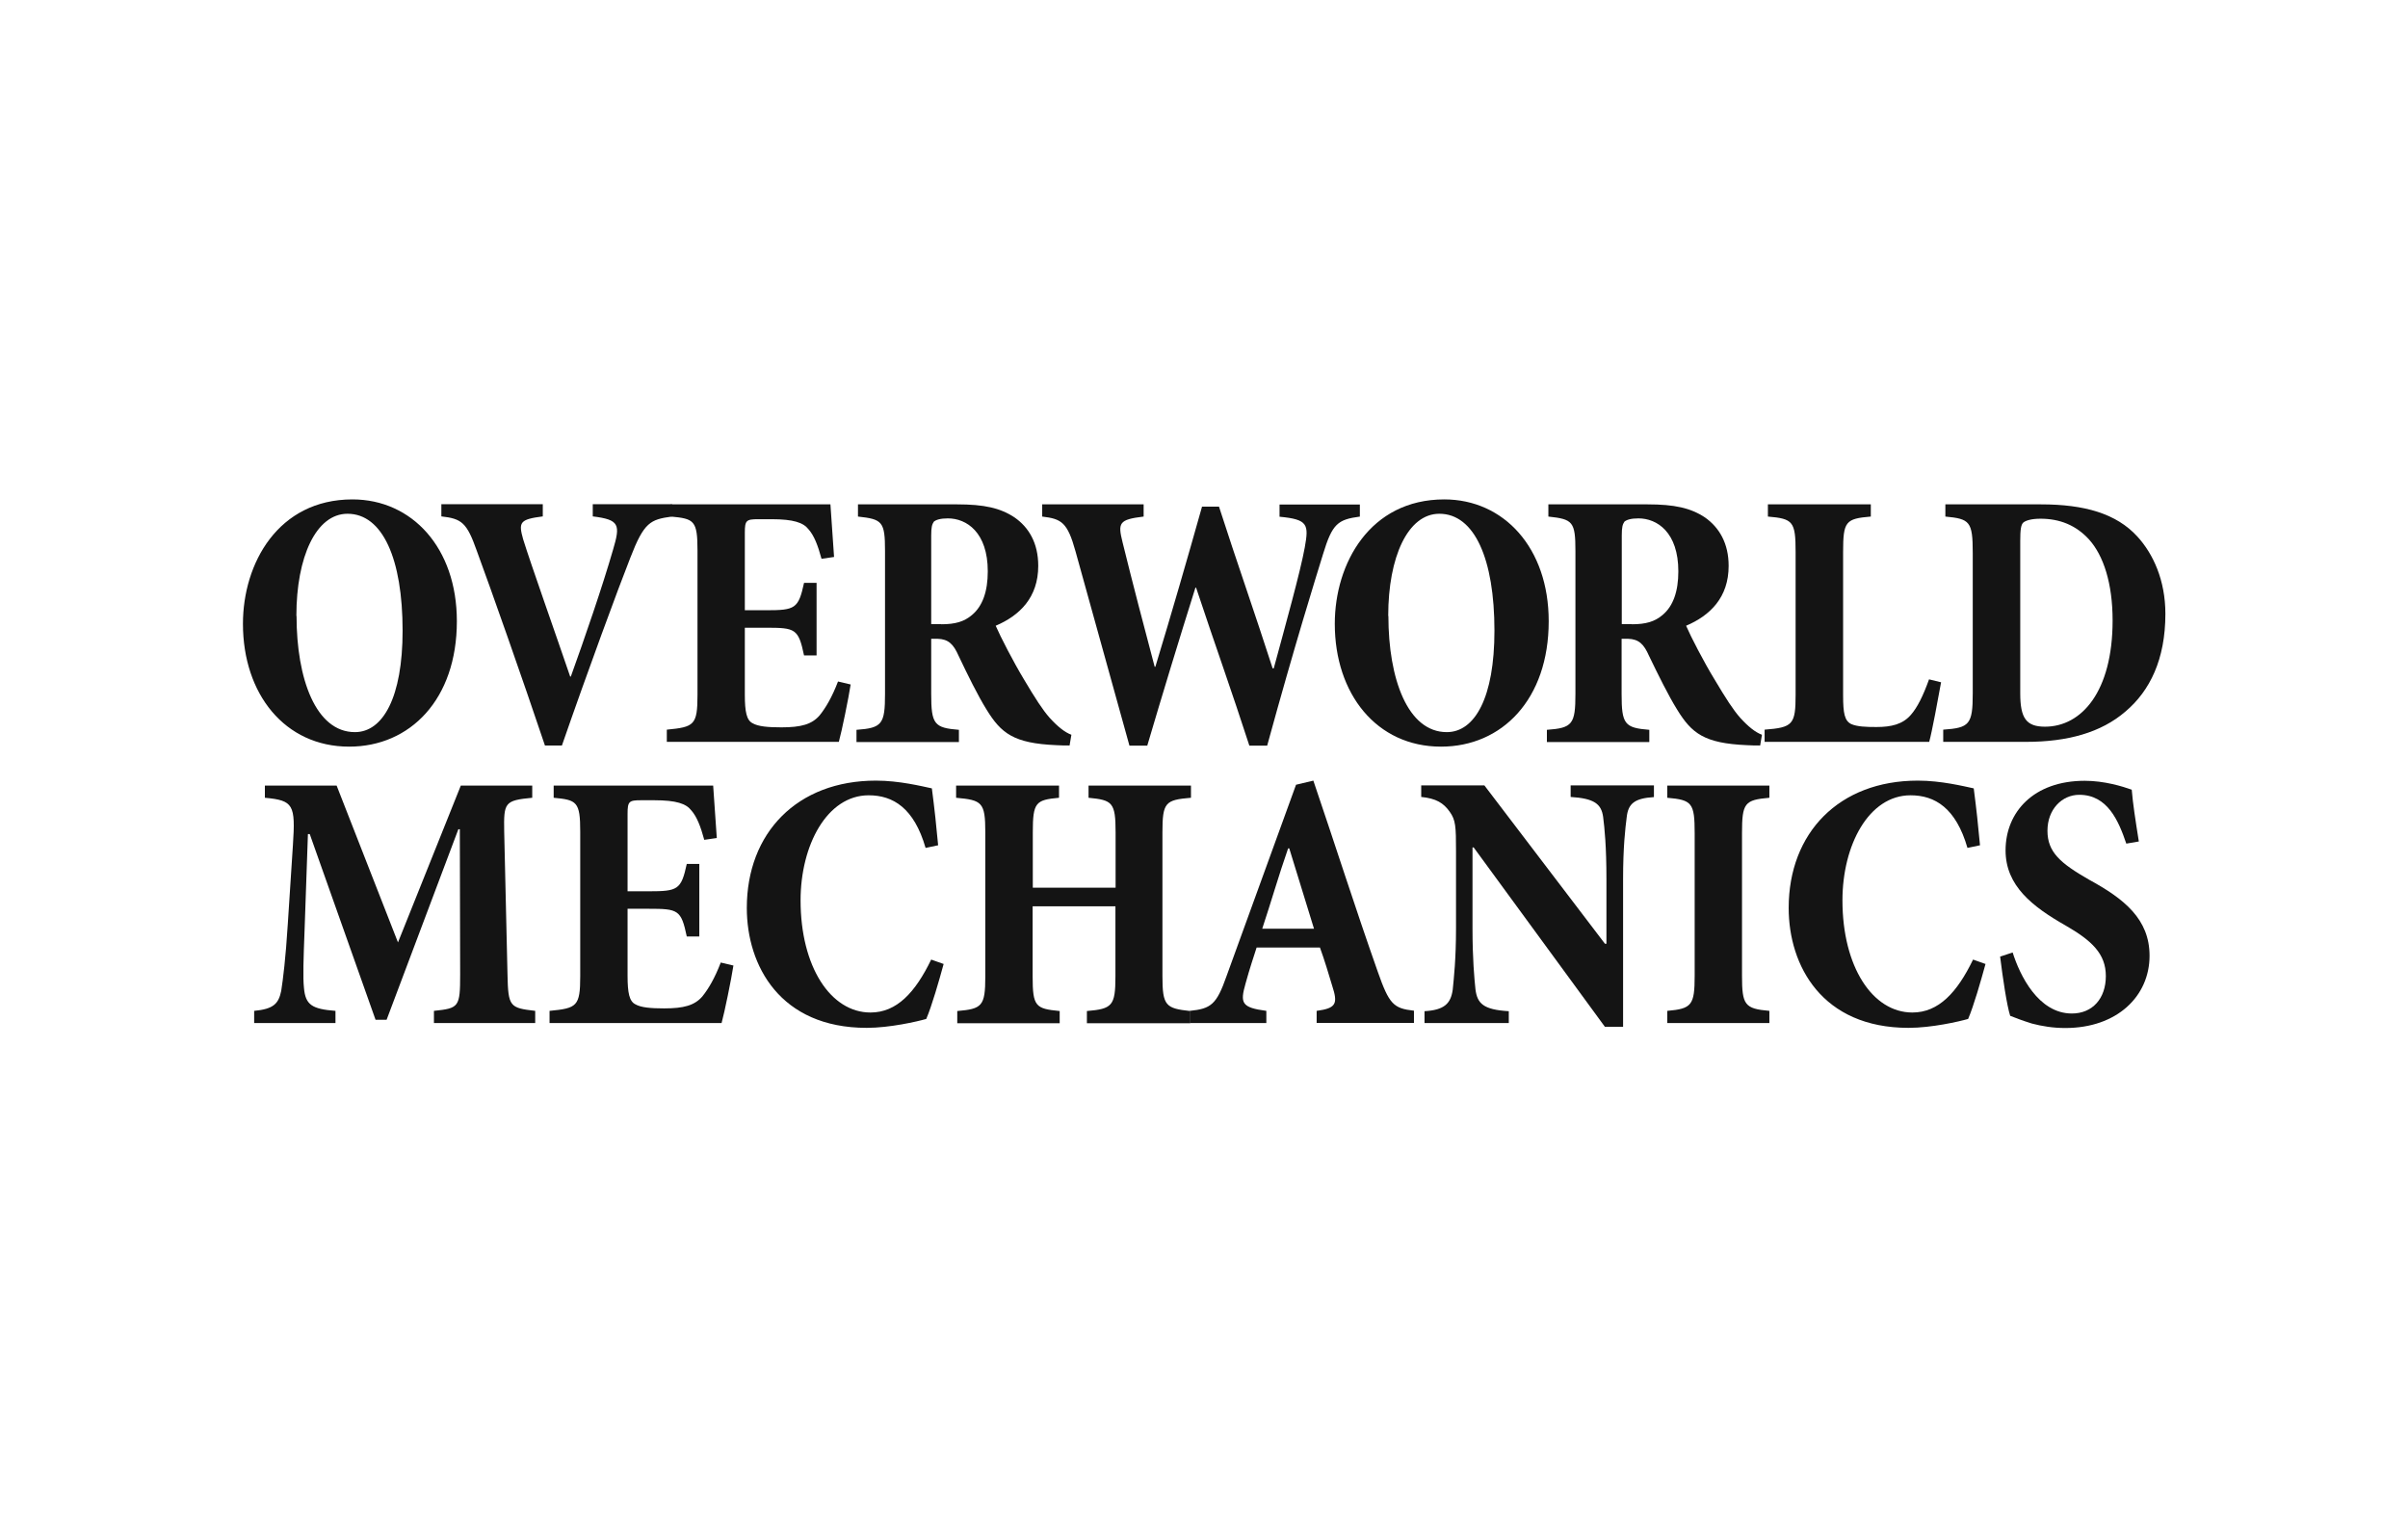
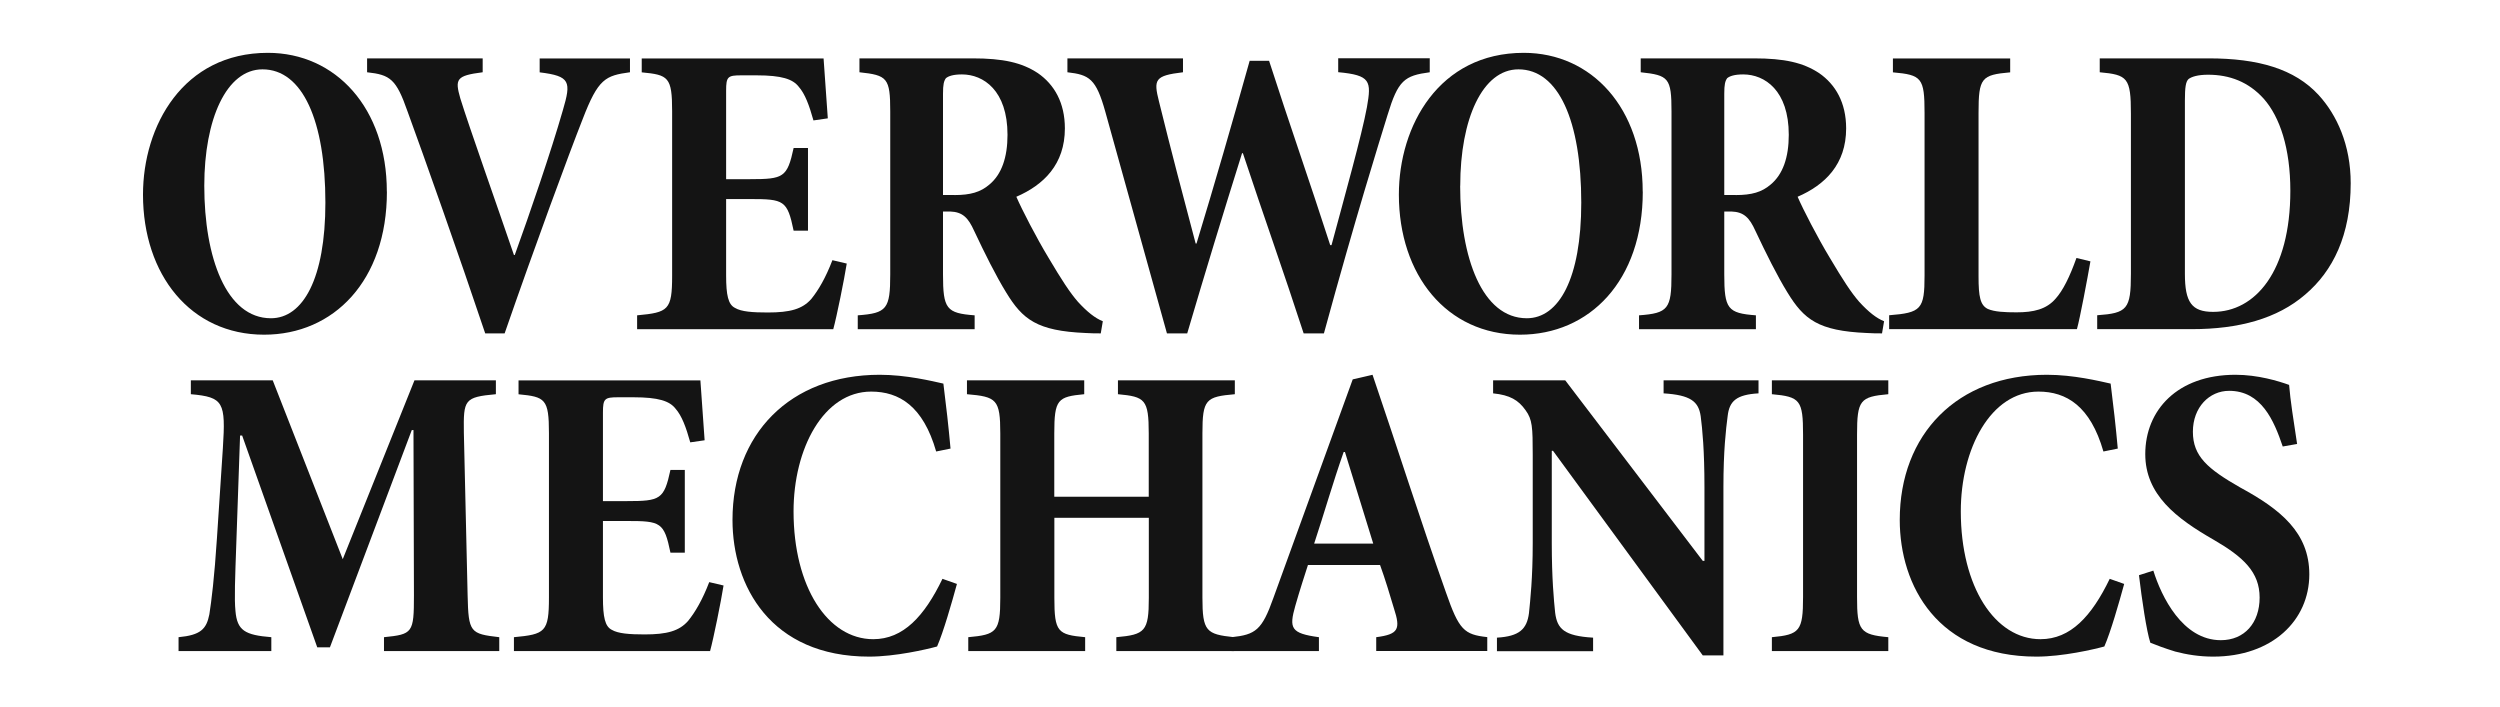
- <svg xmlns="http://www.w3.org/2000/svg" id="_レイヤー_1" version="1.1" viewBox="0 0 146 92">
+ <svg xmlns="http://www.w3.org/2000/svg" version="1.1" viewBox="0 0 325.53 92">
  <defs>
    <style>
      .st0 {
        fill: #141414;
      }
+ 
+       .st1 {
+         fill: #9c8334;
+       }
+ 
+       .st2 {
+         display: none;
+       }
    </style>
  </defs>
-   <path class="st0" d="M27.7,37.67c0,4.73-2.83,7.6-6.53,7.6-3.9,0-6.44-3.19-6.44-7.45,0-3.66,2.13-7.54,6.64-7.54,3.61,0,6.33,2.94,6.33,7.38ZM17.98,37.35c0,3.81,1.17,7.04,3.54,7.04,1.7,0,2.89-2.11,2.89-6.15,0-4.35-1.21-7.09-3.34-7.09-1.91,0-3.1,2.62-3.1,6.19Z" />
-   <path class="st0" d="M40.73,31.32c-1.3.18-1.68.34-2.51,2.49-.72,1.82-2.58,6.86-4.15,11.39h-1.03c-1.37-4.08-3.27-9.47-4.13-11.8-.61-1.73-.92-1.95-2.15-2.09v-.74h6.15v.74c-1.41.18-1.48.36-1.19,1.39.45,1.46,2.02,5.88,2.85,8.32h.04c.81-2.24,1.93-5.5,2.56-7.69.45-1.52.4-1.82-1.23-2.02v-.74h4.8v.74Z" />
-   <path class="st0" d="M51.58,41.48c-.13.85-.54,2.85-.72,3.5h-10.43v-.74c1.66-.16,1.86-.27,1.86-2.11v-8.75c0-1.82-.2-1.93-1.61-2.06v-.74h9.67c.02.36.13,1.93.22,3.19l-.76.11c-.22-.81-.45-1.41-.79-1.79-.31-.4-.9-.61-2.24-.61h-.81c-.72,0-.81.07-.81.81v4.71h1.28c1.77,0,1.97-.09,2.31-1.66h.76v4.4h-.76c-.34-1.62-.52-1.68-2.31-1.68h-1.28v4.06c0,1.05.11,1.55.47,1.73.34.2.94.25,1.75.25,1.19,0,1.84-.18,2.31-.72.38-.47.76-1.12,1.12-2.06l.76.18Z" />
-   <path class="st0" d="M64.85,45.2c-.25,0-.52,0-.81-.02-2.58-.11-3.34-.72-4.22-2.15-.54-.87-1.14-2.09-1.7-3.27-.31-.7-.61-1.01-1.28-1.03h-.38v3.34c0,1.84.18,2.06,1.68,2.18v.74h-6.21v-.74c1.55-.11,1.73-.34,1.73-2.18v-8.66c0-1.79-.16-1.93-1.64-2.09v-.74h6.01c1.64,0,2.62.22,3.48.79.88.61,1.44,1.57,1.44,2.94,0,1.91-1.12,3.01-2.58,3.63.29.67,1.08,2.2,1.7,3.23.72,1.21,1.14,1.86,1.57,2.35.49.54.92.88,1.32,1.03l-.11.65ZM57.07,37.85c.85,0,1.39-.16,1.86-.56.65-.54.96-1.44.96-2.65,0-2.36-1.28-3.21-2.42-3.21-.47,0-.72.09-.85.2-.11.16-.16.34-.16.83v5.38h.61Z" />
-   <path class="st0" d="M82.46,31.32c-1.35.18-1.68.43-2.24,2.27-.47,1.53-1.68,5.38-3.39,11.62h-1.08c-1.05-3.25-2.13-6.26-3.23-9.58h-.04c-1.01,3.21-2,6.46-2.92,9.58h-1.08c-1.1-3.97-2.15-7.74-3.27-11.78-.49-1.77-.85-1.97-2.02-2.11v-.74h6.15v.74c-1.5.18-1.57.38-1.28,1.55.63,2.56,1.3,5.11,1.95,7.56h.04c.96-3.16,1.91-6.44,2.83-9.71h1.03c1.05,3.27,2.2,6.53,3.25,9.8h.07c.7-2.58,1.62-5.88,1.88-7.33.25-1.39.2-1.7-1.53-1.86v-.74h4.87v.74Z" />
-   <path class="st0" d="M93.9,37.67c0,4.73-2.83,7.6-6.53,7.6-3.9,0-6.44-3.19-6.44-7.45,0-3.66,2.13-7.54,6.64-7.54,3.61,0,6.33,2.94,6.33,7.38ZM84.18,37.35c0,3.81,1.17,7.04,3.54,7.04,1.71,0,2.89-2.11,2.89-6.15,0-4.35-1.21-7.09-3.34-7.09-1.91,0-3.1,2.62-3.1,6.19Z" />
-   <path class="st0" d="M106.72,45.2c-.25,0-.52,0-.81-.02-2.58-.11-3.34-.72-4.22-2.15-.54-.87-1.14-2.09-1.71-3.27-.31-.7-.61-1.01-1.28-1.03h-.38v3.34c0,1.84.18,2.06,1.68,2.18v.74h-6.21v-.74c1.55-.11,1.73-.34,1.73-2.18v-8.66c0-1.79-.16-1.93-1.64-2.09v-.74h6.01c1.64,0,2.62.22,3.48.79.87.61,1.44,1.57,1.44,2.94,0,1.91-1.12,3.01-2.58,3.63.29.67,1.08,2.2,1.71,3.23.72,1.21,1.14,1.86,1.57,2.35.49.54.92.88,1.32,1.03l-.11.65ZM98.94,37.85c.85,0,1.39-.16,1.86-.56.65-.54.96-1.44.96-2.65,0-2.36-1.28-3.21-2.42-3.21-.47,0-.72.09-.85.2-.11.16-.16.34-.16.83v5.38h.61Z" />
-   <path class="st0" d="M117.69,41.37c-.16.9-.56,3.05-.72,3.61h-9.98v-.74c1.71-.13,1.88-.31,1.88-2.11v-8.66c0-1.86-.16-2.02-1.68-2.15v-.74h6.24v.74c-1.53.13-1.68.29-1.68,2.15v8.7c0,1.08.09,1.53.49,1.73.36.16.9.18,1.53.18.9,0,1.59-.16,2.09-.74.38-.43.74-1.14,1.1-2.15l.74.18Z" />
-   <path class="st0" d="M123.74,30.58c2.65,0,4.58.56,5.85,1.95.96,1.05,1.7,2.65,1.7,4.69,0,2.76-.94,4.67-2.42,5.92-1.48,1.28-3.52,1.84-6.03,1.84h-5.02v-.74c1.59-.11,1.79-.31,1.79-2.2v-8.52c0-1.91-.18-2.06-1.66-2.2v-.74h5.79ZM122.49,42.04c0,1.5.36,2.02,1.5,2.02,2.22,0,4.1-2.13,4.1-6.44,0-2.27-.56-3.93-1.41-4.89-.81-.9-1.82-1.28-2.96-1.28-.56,0-.88.11-1.03.22-.16.13-.2.45-.2,1.14v9.22Z" />
-   <path class="st0" d="M26.31,62.03v-.74c1.52-.16,1.59-.22,1.59-2.22l-.02-8.79h-.09l-4.35,11.55h-.67l-3.99-11.26h-.11l-.2,5.74c-.07,1.86-.11,2.94-.04,3.59.09,1.03.49,1.28,1.91,1.39v.74h-4.93v-.74c1.17-.11,1.48-.43,1.64-1.21.11-.7.27-1.97.4-4.06l.31-4.78c.16-2.45.04-2.71-1.7-2.87v-.74h4.35l3.72,9.51,3.81-9.51h4.33v.74c-1.68.16-1.73.29-1.7,2.04l.2,8.66c.04,1.97.13,2.04,1.68,2.22v.74h-6.12Z" />
-   <path class="st0" d="M44.47,58.53c-.13.85-.54,2.85-.72,3.5h-10.43v-.74c1.66-.16,1.86-.27,1.86-2.11v-8.75c0-1.82-.2-1.93-1.61-2.06v-.74h9.67c.02.36.13,1.93.22,3.18l-.76.11c-.22-.81-.45-1.41-.79-1.79-.31-.4-.9-.61-2.24-.61h-.81c-.72,0-.81.07-.81.81v4.71h1.28c1.77,0,1.97-.09,2.31-1.66h.76v4.4h-.76c-.34-1.62-.52-1.68-2.31-1.68h-1.28v4.06c0,1.05.11,1.55.47,1.73.34.2.94.25,1.75.25,1.19,0,1.84-.18,2.31-.72.38-.47.76-1.12,1.12-2.06l.76.18Z" />
-   <path class="st0" d="M57.21,58.46c-.27.99-.72,2.56-1.05,3.32-.56.16-2.22.54-3.61.54-5.25,0-7.27-3.77-7.27-7.27,0-4.55,3.05-7.72,7.83-7.72,1.41,0,2.78.34,3.39.47.16,1.23.27,2.24.38,3.45l-.76.16c-.7-2.42-1.97-3.19-3.45-3.19-2.53,0-4.13,3.03-4.13,6.37,0,4.02,1.82,6.8,4.24,6.8,1.59,0,2.71-1.21,3.68-3.21l.76.27Z" />
-   <path class="st0" d="M72.21,48.37c-1.55.13-1.73.27-1.73,2.09v8.73c0,1.79.2,1.95,1.68,2.11v.74h-6.26v-.74c1.53-.13,1.73-.31,1.73-2.09v-4.26h-5.02v4.26c0,1.82.18,1.95,1.64,2.09v.74h-6.21v-.74c1.5-.13,1.7-.29,1.7-2.09v-8.75c0-1.82-.2-1.95-1.77-2.09v-.74h6.24v.74c-1.41.13-1.59.27-1.59,2.09v3.36h5.02v-3.36c0-1.82-.2-1.95-1.64-2.09v-.74h6.21v.74Z" />
-   <path class="st0" d="M79.83,62.03v-.74c1.19-.16,1.3-.43.94-1.53-.2-.67-.47-1.57-.74-2.31h-3.84c-.18.56-.43,1.3-.67,2.18-.34,1.19-.25,1.46,1.26,1.66v.74h-4.64v-.74c1.28-.13,1.62-.38,2.22-2.09l4.22-11.62,1.05-.25c1.32,3.88,2.54,7.72,3.9,11.57.7,2,.96,2.24,2.2,2.38v.74h-5.9ZM78.17,51.44h-.07c-.58,1.66-1.03,3.25-1.57,4.87h3.14l-1.5-4.87Z" />
-   <path class="st0" d="M100.27,48.33c-1.17.07-1.55.4-1.64,1.21-.09.7-.22,1.82-.22,3.77v8.95h-1.1l-7.96-10.88h-.07v4.91c0,1.86.11,3.03.18,3.7.11.85.47,1.23,2.02,1.32v.72h-5.11v-.72c1.19-.07,1.59-.45,1.71-1.3.07-.7.2-1.86.2-3.72v-4.69c0-1.48-.02-1.88-.38-2.38-.38-.54-.83-.81-1.73-.9v-.7h3.83l7.31,9.6h.09v-3.92c0-1.95-.11-3.07-.2-3.77-.11-.79-.54-1.12-1.97-1.21v-.7h5.05v.7Z" />
-   <path class="st0" d="M101.09,62.03v-.74c1.48-.13,1.66-.34,1.66-2.13v-8.64c0-1.84-.16-2.02-1.66-2.15v-.74h6.19v.74c-1.5.13-1.66.31-1.66,2.15v8.64c0,1.77.16,2,1.66,2.13v.74h-6.19Z" />
-   <path class="st0" d="M120.38,58.46c-.27.99-.72,2.56-1.05,3.32-.56.16-2.22.54-3.61.54-5.25,0-7.27-3.77-7.27-7.27,0-4.55,3.05-7.72,7.83-7.72,1.41,0,2.78.34,3.39.47.16,1.23.27,2.24.38,3.45l-.76.16c-.7-2.42-1.97-3.19-3.45-3.19-2.54,0-4.13,3.03-4.13,6.37,0,4.02,1.82,6.8,4.24,6.8,1.59,0,2.71-1.21,3.68-3.21l.76.27Z" />
-   <path class="st0" d="M128.92,51.15c-.47-1.39-1.14-2.96-2.85-2.96-1.05,0-1.93.88-1.93,2.18s.79,1.97,2.51,2.96c2.15,1.17,3.68,2.4,3.68,4.62,0,2.45-1.97,4.38-5.11,4.38-.74,0-1.41-.11-2.02-.27-.58-.18-.99-.34-1.32-.47-.2-.61-.45-2.29-.61-3.59l.76-.25c.43,1.37,1.55,3.7,3.59,3.7,1.26,0,2.06-.92,2.06-2.27s-.85-2.15-2.45-3.07c-2-1.14-3.63-2.4-3.63-4.55,0-2.33,1.71-4.22,4.8-4.22,1.19,0,2.29.34,2.85.54.07.85.22,1.82.43,3.14l-.76.13Z" />
+   <g id="original_japanese_header" class="st2">
+     <g>
+       <path class="st0" d="M149.34,43.7c-.86,0-1.3-.4-1.3-1.2,0-.13.02-.64.07-1.54s.1-2,.17-3.31.12-2.66.17-4.06.09-2.65.12-3.77c-.83.54-1.58,1.04-2.26,1.49-.67.45-1.22.82-1.63,1.1-.22.13-.35.27-.38.43-.03.16-.03.35,0,.58.06.26-.06.45-.38.58-.32.06-.53.02-.62-.14-.22-.45-.51-1.06-.86-1.85-.35-.78-.69-1.58-1.01-2.4s-.56-1.46-.72-1.94c-.03-.16-.03-.3,0-.43.03-.06.13-.13.29-.19l1.3-.38c.77-.22,1.7-.5,2.81-.82s2.28-.66,3.53-1.01v-11.52h-2.98c-.61,1.79-1.31,3.51-2.09,5.16-.78,1.65-1.62,3.11-2.52,4.39-.19.1-.38.1-.55.02s-.3-.2-.36-.36c.22-.93.45-2.1.67-3.53.22-1.42.42-2.93.58-4.54.16-1.6.28-3.17.36-4.7.08-1.54.09-2.88.02-4.03-.03-.45-.08-.83-.14-1.15,0-.19.05-.34.14-.43.13-.06.26-.08.38-.05.38.03.96.12,1.73.26s1.55.3,2.35.46,1.46.32,1.97.48c.29.03.4.24.34.62,0,.29-.16.46-.48.53-.32,0-.56.29-.72.86-.16.77-.34,1.54-.55,2.3-.21.77-.42,1.52-.65,2.26h2.5V3.42c0-.67-.03-1.2-.1-1.58s-.14-.69-.24-.91c-.13-.16-.13-.3,0-.43.1-.13.26-.19.48-.19.54,0,1.18.06,1.92.19.74.13,1.47.26,2.21.41.74.14,1.36.3,1.87.46.32.06.48.29.48.67-.03.35-.24.56-.62.62-.35.03-.59.12-.72.26-.13.14-.19.41-.19.79v8.11c.13-.03.26-.14.38-.34.16-.26.42-.7.77-1.32s.62-1.1.82-1.42c.32-.48.69-.53,1.1-.14.38.32.85.77,1.39,1.34s1.02,1.1,1.44,1.58c.61-1.7,1.12-3.4,1.54-5.11.42-1.71.69-3.32.82-4.82.03-.16.06-.31.07-.46s.02-.28.02-.41c0-.16.06-.27.19-.34.06-.06.18-.1.34-.1.61.1,1.38.29,2.33.58.94.29,1.86.59,2.76.91s1.57.59,2.02.82c.13.03.21.14.24.31.03.18.02.34-.05.5-.13.29-.34.43-.62.43-.51-.03-.88.16-1.1.58-.51,1.12-1.08,2.24-1.7,3.36-.62,1.12-1.27,2.22-1.94,3.31h12.67c.26,0,.45-.1.58-.29.13-.22.29-.49.5-.79.21-.3.38-.55.5-.74.22-.26.53-.32.91-.19.64.22,1.45.56,2.42,1.01.98.45,1.82.88,2.52,1.3.26.16.36.43.31.79-.05.37-.22.62-.5.74-.1.03-.18.06-.26.1-.08.03-.15.08-.22.14-.22.13-.38.32-.46.58-.08.26-.12.56-.12.91,0,4.67-.17,8.65-.5,11.93-.34,3.28-.85,6-1.54,8.16s-1.54,3.86-2.54,5.11c-1.01,1.25-2.18,2.16-3.53,2.74s-2.86.94-4.56,1.1c-.03-1.34-.18-2.39-.43-3.14-.26-.75-.71-1.35-1.34-1.8-.64-.45-1.58-.83-2.83-1.15-.19-.42-.1-.74.29-.96.54.06,1.32.17,2.33.31s2.06.22,3.14.22c.83,0,1.6-.36,2.3-1.08s1.34-1.98,1.9-3.79c.56-1.81.99-4.31,1.3-7.51.3-3.2.46-7.28.46-12.24h-.86c-.77,5.76-2.1,10.58-3.98,14.47-1.89,3.89-4.3,7.07-7.22,9.55-2.93,2.48-6.31,4.49-10.15,6.02-.45-.16-.59-.46-.43-.91,3.17-1.7,5.83-3.83,7.99-6.41,2.16-2.58,3.92-5.73,5.28-9.46s2.39-8.15,3.1-13.27h-1.39c-.77,3.74-1.86,6.99-3.29,9.74-1.42,2.75-3.1,5.11-5.04,7.08-1.94,1.97-4.06,3.66-6.36,5.06-.48-.1-.67-.37-.58-.82,3.07-2.4,5.35-5.43,6.84-9.1,1.49-3.66,2.47-7.66,2.95-11.98h-1.1c-1.18,1.76-2.43,3.42-3.74,4.97-1.31,1.55-2.67,2.94-4.08,4.15-.22,0-.41-.06-.55-.19-.14-.13-.2-.29-.17-.48.7-.93,1.39-2.06,2.06-3.38.67-1.33,1.31-2.76,1.92-4.3h-5.28v10.08c1.41-.42,2.69-.79,3.86-1.13,1.17-.34,2.04-.57,2.62-.7.45.13.59.42.43.86-.7.38-1.68.95-2.93,1.7-1.25.75-2.58,1.58-3.98,2.47v5.21c0,1.74,0,3.34.02,4.8.02,1.46.02,2.66.02,3.62v1.73c0,.51-.46.93-1.37,1.25-.91.32-1.93.48-3.05.48h0Z" />
+       <path class="st0" d="M141.33,59.25l-.53-1.92c.96.1,1.86.17,2.71.22s1.82.07,2.9.07h5.62c.48,0,.83-.16,1.06-.48.16-.22.42-.58.79-1.06.37-.48.68-.88.94-1.2.25-.35.59-.4,1.01-.14.58.35,1.23.85,1.97,1.49.74.64,1.3,1.19,1.68,1.63.22.22.28.49.17.79s-.3.46-.55.46h-12.67c-1.22,0-2.22,0-3.02.02s-1.49.06-2.06.12ZM142.34,53.25l-.53-1.97c1.25.16,2.74.27,4.46.34h4.66c.45,0,.8-.14,1.06-.43.19-.26.42-.55.67-.89.26-.34.5-.65.72-.94.26-.42.61-.48,1.06-.19.45.32.98.75,1.61,1.3.62.54,1.14,1.06,1.56,1.54.19.22.24.46.14.7-.1.24-.27.36-.53.36h-10.9c-1.63.03-2.96.1-3.98.19ZM157.65,71.68l-.14-.62h-10.9c-1.63.03-2.96.08-3.98.14l-.53-1.92c1.28.16,2.78.27,4.51.34h4.66c.48,0,.82-.14,1.01-.43.19-.25.42-.55.7-.89.27-.34.52-.66.74-.98.29-.35.64-.4,1.06-.14.45.29.97.7,1.56,1.22.59.53,1.1,1.02,1.51,1.46.45.03,1.02.07,1.73.12.7.05,1.41.07,2.11.07h1.44l1.49-9.22h-.91c-1.66.03-3.01.08-4.03.14l-.58-1.82c1.28.13,2.82.21,4.61.24h1.15l1.01-6.34h-2.93c-1.66.03-3.01.1-4.03.19l-.53-1.87c1.25.13,2.77.21,4.56.24h14.06c.51,0,.86-.16,1.06-.48.19-.26.46-.63.82-1.13.35-.5.59-.86.72-1.08.29-.35.64-.42,1.06-.19.38.19.82.5,1.3.91.48.42.94.83,1.39,1.25.45.42.78.77,1.01,1.06.19.22.25.46.17.72-.08.26-.23.38-.46.38h-12.77l-.96,6.34h2.93c.29,0,.5-.13.62-.38.1-.16.24-.38.43-.67.19-.29.35-.54.48-.77.19-.32.45-.42.77-.29.45.13,1,.34,1.66.62.66.29,1.32.58,1.99.89.67.31,1.22.58,1.63.84.22.13.32.34.29.65-.03.31-.18.54-.43.7-.07.03-.14.07-.24.12s-.18.1-.24.17c-.32.22-.53.45-.62.67-.1.22-.14.54-.14.96v6.96c.1-.1.18-.19.24-.29.16-.26.41-.65.74-1.18.34-.53.57-.9.7-1.13.29-.42.66-.45,1.1-.1.48.38,1.08.91,1.8,1.58s1.24,1.23,1.56,1.68c.19.22.25.46.17.7-.08.24-.25.36-.5.36h-23.57c-1.66.03-3.01.1-4.03.19h0ZM142.62,65.34l-.53-1.97c1.28.16,2.78.27,4.51.34h4.32c.42,0,.75-.13,1.01-.38.19-.26.42-.56.67-.91.26-.35.5-.67.72-.96.29-.38.64-.45,1.06-.19.45.32.98.75,1.61,1.3.62.54,1.14,1.06,1.56,1.54.22.22.28.46.17.7s-.28.36-.5.36h-10.61c-1.63.03-2.96.1-3.98.19ZM143.78,91.7c-.86,0-1.3-.4-1.3-1.2,0-.19.02-.74.07-1.66s.1-2.04.14-3.38.07-2.72.07-4.13v-2.86c0-.98-.02-1.83-.05-2.57s-.08-1.18-.14-1.34c-.06-.22-.03-.38.1-.48.1-.1.26-.13.48-.1.54.16,1.33.42,2.35.79,1.02.37,1.92.71,2.69,1.03h3.36c.35,0,.61-.13.77-.38.13-.19.24-.38.34-.58s.21-.4.34-.62c.16-.29.45-.37.86-.24.29.06.74.22,1.34.46.61.24,1.23.5,1.87.77.64.27,1.14.52,1.49.74.26.16.38.43.38.82s-.18.66-.53.82c-.03.03-.06.06-.1.07-.03.02-.06.04-.1.07-.35.22-.53.64-.53,1.25s.02,1.39.05,2.42c.03,1.04.06,2.1.1,3.19.03,1.09.06,2.02.1,2.81.03.78.05,1.22.05,1.32,0,.32-.22.62-.67.89-.45.27-1.01.5-1.68.67-.67.18-1.36.26-2.06.26-.86,0-1.3-.4-1.3-1.2v-1.39h-4.13v1.97c0,.54-.45.98-1.34,1.3-.9.32-1.9.48-3.02.48ZM148.14,86.51h4.13v-9.26h-4.13v9.26ZM162.3,91.7c-.86,0-1.3-.4-1.3-1.2,0-.19.02-.78.07-1.75s.1-2.22.14-3.74c.05-1.52.07-3.13.07-4.82,0-1.41-.02-2.66-.07-3.77s-.15-1.9-.31-2.38c-.06-.19-.05-.35.05-.48.06-.13.22-.16.48-.1.48.1,1.12.26,1.92.5.8.24,1.6.49,2.4.74.8.26,1.44.5,1.92.72h7.1c.29,0,.5-.11.62-.34.1-.16.24-.4.43-.72.19-.32.35-.59.48-.82.19-.32.46-.42.82-.29.45.13,1.01.34,1.68.65.67.31,1.35.62,2.04.94.69.32,1.24.61,1.66.86.26.13.37.35.34.67-.03.32-.18.56-.43.72-.1.03-.18.07-.26.12-.08.05-.15.1-.22.17-.58.42-.86.96-.86,1.63s.02,1.6.07,2.69c.05,1.09.1,2.18.14,3.26s.1,2.03.14,2.83c.05.8.07,1.28.07,1.44,0,.35-.25.67-.74.96-.5.29-1.1.5-1.82.65-.72.14-1.45.22-2.18.22-.86,0-1.3-.4-1.3-1.2v-1.82h-8.35v1.87c0,.35-.25.66-.74.94-.5.27-1.11.48-1.85.62s-1.47.22-2.21.22h0ZM167.1,86.61h8.35v-9.7h-8.35v9.7ZM168.64,70.05h5.23v-9.22h-3.79l-1.44,9.22Z" />
+     </g>
+     <g>
+       <path class="st1" d="M117.63,8.63c0-.31.04-.6.11-.87s.16-.51.25-.7c.09-.2.15-.34.18-.41.03-.07.05-.14.04-.21,0-.07-.04-.14-.1-.19h-.01s-.01-.03-.03-.06c-.02-.02-.09-.09-.2-.22-.07-.07-.08-.13-.06-.19.03-.06.08-.09.16-.09h1.95c.08,0,.13.05.14.14s-.01.14-.07.16c-.37.13-.71.32-1,.58-.29.26-.52.57-.68.93s-.25.75-.25,1.17c0,.35.07.63.21.85s.32.38.53.48c.22.11.43.16.65.16.29,0,.52-.08.69-.24.18-.16.32-.37.43-.63s.2-.55.28-.86c.08-.32.17-.63.26-.95s.22-.6.36-.86.35-.47.6-.63c.25-.16.57-.24.95-.24.46,0,.85.11,1.15.34.31.22.54.52.71.89.16.37.24.78.24,1.21,0,.22-.03.44-.08.67s-.11.44-.18.63-.13.34-.19.44c-.09.16-.09.28,0,.37.07.07.12.14.17.21.05.05.06.11.03.17s-.09.09-.17.09h-1.71c-.09,0-.14-.04-.16-.12s.01-.14.1-.18c.33-.15.63-.33.91-.56.28-.22.51-.48.68-.77s.26-.61.26-.95c0-.29-.06-.54-.19-.76s-.28-.39-.49-.52-.42-.19-.67-.19c-.28,0-.5.08-.67.24s-.3.38-.4.64c-.1.27-.19.56-.26.88-.07.32-.16.64-.25.97-.09.32-.21.61-.36.88s-.36.48-.61.65c-.26.16-.59.24-1,.24-.47,0-.88-.11-1.22-.34s-.6-.54-.77-.93c-.18-.39-.26-.84-.27-1.34Z" />
+       <path class="st1" d="M117.75,15.57c0-.09.05-.13.14-.13.1,0,.15.04.15.13,0,.37.05.62.16.75.11.13.26.19.45.19h5.84c.14,0,.21-.07.21-.21v-.6c0-.25-.06-.47-.17-.65-.12-.18-.26-.33-.44-.45s-.35-.22-.53-.29-.32-.13-.44-.17c-.04-.01-.06-.03-.07-.06,0-.03,0-.06,0-.11v-.02s.02-.06.04-.07.05-.01.08-.01.11,0,.26.01c.15,0,.31.02.5.02.19.01.36.02.52.02.16,0,.27.01.33.01.15,0,.23.09.23.26,0,.03,0,.18,0,.43,0,.25-.01.6-.01,1.02,0,.43,0,.92,0,1.49s0,1.06,0,1.49c0,.43,0,.77.01,1.03,0,.26,0,.41,0,.44,0,.16-.08.24-.24.25-.05,0-.15,0-.31.01s-.33.02-.52.02c-.19,0-.36.01-.51.02-.15,0-.24.01-.26.01-.04,0-.07,0-.08-.01s-.03-.04-.03-.09c0,0,0-.02,0-.03,0-.03,0-.05,0-.07s.03-.04.08-.07c.11-.05.26-.12.43-.19s.35-.17.52-.29.32-.26.44-.43.18-.39.18-.64v-.66c0-.06-.01-.11-.03-.16-.02-.04-.08-.07-.17-.07h-5.84c-.11,0-.22.02-.31.06s-.17.12-.22.25c-.05.13-.08.33-.08.6,0,.1-.05.15-.15.15-.09,0-.14-.05-.14-.15,0-.07,0-.23.01-.5s.01-.6.01-1.01,0-.75-.01-1.02-.01-.44-.02-.52Z" />
+       <path class="st1" d="M117.63,26.55c0-.65.16-1.22.47-1.72.31-.5.75-.89,1.32-1.17.56-.28,1.22-.42,1.97-.42s1.42.15,1.98.44.99.69,1.31,1.18.47,1.06.47,1.67-.15,1.18-.47,1.67-.74.89-1.31,1.18-1.22.44-1.98.44-1.4-.14-1.97-.42c-.56-.28-1-.67-1.32-1.16-.31-.49-.47-1.06-.47-1.71ZM118,26.55c0,.36.1.68.32.97s.56.51,1.06.68,1.16.25,2.01.25,1.53-.08,2.02-.25.85-.39,1.06-.68.32-.61.32-.97-.11-.68-.32-.97-.57-.51-1.06-.68-1.17-.25-2.02-.25-1.52.08-2.01.25c-.49.17-.84.39-1.06.68s-.32.61-.31.97Z" />
+       <path class="st1" d="M117.67,38.19c0-.26.07-.47.19-.63s.3-.3.51-.4.45-.19.7-.26.51-.13.76-.19.49-.12.7-.21.39-.19.51-.31c.13-.13.19-.3.19-.51v-.78c0-.09-.04-.13-.12-.13h-2.48c-.13,0-.25.02-.34.06s-.16.12-.2.24-.07.3-.07.55c0,.09-.05.13-.15.13-.03,0-.07-.01-.09-.03-.03-.02-.05-.06-.05-.1,0-.07,0-.23.01-.49.01-.26.01-.58.01-.94,0-.35,0-.65-.01-.9s-.01-.41-.01-.49c0-.09.05-.13.14-.13.1,0,.15.04.15.13,0,.25.02.42.07.53.05.11.11.17.2.2.09.03.2.04.33.04h5.48c.12,0,.22-.01.31-.04.09-.03.15-.1.21-.2.05-.1.08-.27.08-.51,0-.05.01-.08.04-.1s.06-.03.1-.03c.1,0,.15.05.15.14,0,.05,0,.2-.01.46,0,.26-.01.56-.01.9,0,.55,0,1.01.01,1.38s.01.67.01.91c0,.41-.06.78-.19,1.12-.12.34-.32.61-.58.81-.27.21-.62.31-1.05.31-.29,0-.53-.06-.73-.17s-.37-.26-.5-.43-.24-.36-.32-.56-.14-.38-.19-.56c-.02-.07-.05-.1-.08-.1s-.06,0-.07.03c-.08.25-.21.44-.39.6s-.38.27-.6.35c-.22.09-.45.16-.68.22s-.45.11-.65.17c-.2.05-.35.12-.48.2s-.18.19-.18.33c0,.06.01.12.05.18s.08.12.16.19c.04.03.07.06.08.09.01.03,0,.06-.03.1-.03.03-.06.05-.09.04s-.07-.01-.12-.03c-.15-.07-.3-.2-.47-.4-.16-.2-.25-.46-.25-.76ZM121.58,34.9v.94c0,.49.13.87.4,1.13.27.26.67.39,1.21.39.45,0,.81-.11,1.09-.33s.42-.54.42-.99v-1.07c0-.05-.01-.1-.03-.15s-.08-.06-.17-.06h-2.77s-.06.01-.09.04c-.03.03-.05.06-.05.09Z" />
+       <path class="st1" d="M117.75,43.92c0-.09.04-.14.13-.14.11,0,.16.05.16.14,0,.29.03.51.1.65.07.14.22.22.44.22h1.97c.1,0,.18,0,.23,0,.05,0,.12-.04.21-.09.05-.03.16-.1.33-.19.17-.09.36-.2.59-.33.23-.13.46-.26.71-.4.24-.14.48-.27.71-.4.23-.13.42-.24.57-.33.23-.13.41-.25.53-.35s.19-.2.24-.3c.04-.1.06-.24.06-.4,0-.09.05-.13.15-.13.09,0,.14.04.14.13,0,.07,0,.22-.01.44,0,.22-.01.45-.01.7,0,.2,0,.42,0,.65s0,.43.01.61c0,.18,0,.28,0,.31,0,.1-.05.15-.14.15-.1,0-.15-.05-.15-.15,0-.21-.05-.36-.15-.44-.1-.08-.25-.06-.45.04-.19.09-.42.21-.69.36s-.55.29-.84.44-.54.29-.76.41c-.22.12-.38.21-.45.26-.03.02-.05.04-.06.06s.02.04.07.06c.11.07.27.16.49.29.22.13.46.26.71.41s.5.28.74.4c.23.12.42.22.55.28.23.1.43.08.6-.06.17-.14.25-.37.25-.68,0-.09.05-.13.15-.13.09,0,.14.04.14.13,0,.07,0,.22-.01.44,0,.22-.01.49-.01.8,0,.29,0,.54.01.74,0,.2.01.33.01.4,0,.1-.05.15-.14.15-.1,0-.15-.05-.15-.15,0-.26-.09-.49-.26-.69s-.41-.38-.7-.56c-.07-.05-.21-.13-.41-.24-.2-.11-.43-.24-.7-.4s-.54-.3-.82-.46c-.28-.15-.53-.29-.76-.41-.07-.04-.15-.07-.23-.1-.08-.03-.17-.04-.26-.04h-1.99c-.23,0-.38.06-.45.19-.07.12-.1.32-.1.58,0,.09-.05.14-.16.14-.09,0-.13-.05-.13-.14,0-.09,0-.24.02-.44.01-.21.02-.52.02-.94s0-.72-.02-.97c-.01-.25-.02-.43-.02-.52h0Z" />
+     </g>
+   </g>
+   <g id="English_titles">
+     <g>
+       <path class="st0" d="M50.38,24.96c0,11.59-6.92,18.62-15.99,18.62-9.56,0-15.77-7.8-15.77-18.24,0-8.95,5.22-18.46,16.26-18.46,8.84,0,15.49,7.2,15.49,18.07ZM26.6,24.19c0,9.34,2.86,17.25,8.68,17.25,4.17,0,7.09-5.16,7.09-15.05,0-10.66-2.97-17.36-8.19-17.36-4.67,0-7.58,6.43-7.58,15.16Z" />
+       <path class="st0" d="M82.02,9.41c-3.19.44-4.12.82-6.15,6.1-1.76,4.45-6.32,16.81-10.16,27.9h-2.53c-3.35-10-8.02-23.18-10.11-28.89-1.48-4.23-2.25-4.78-5.27-5.11v-1.81h15.05v1.81c-3.46.44-3.63.88-2.91,3.41,1.1,3.57,4.94,14.39,6.98,20.38h.11c1.98-5.49,4.72-13.46,6.26-18.84,1.1-3.74.99-4.45-3.02-4.94v-1.81h11.76v1.81Z" />
+       <path class="st0" d="M110.26,34.3c-.33,2.09-1.32,6.98-1.76,8.57h-25.54v-1.81c4.06-.38,4.56-.66,4.56-5.16V14.47c0-4.45-.49-4.72-3.96-5.05v-1.81h23.68c.05.88.33,4.72.55,7.8l-1.87.27c-.55-1.98-1.1-3.46-1.92-4.39-.77-.99-2.2-1.48-5.49-1.48h-1.98c-1.76,0-1.98.16-1.98,1.98v11.54h3.13c4.34,0,4.83-.22,5.66-4.06h1.87v10.77h-1.87c-.82-3.96-1.26-4.12-5.66-4.12h-3.13v9.94c0,2.58.27,3.79,1.15,4.23.82.5,2.31.6,4.28.6,2.91,0,4.5-.44,5.66-1.76.93-1.15,1.87-2.75,2.75-5.05l1.87.44Z" />
+       <path class="st0" d="M143.33,43.41c-.6,0-1.26,0-1.98-.05-6.32-.27-8.19-1.76-10.33-5.27-1.32-2.14-2.8-5.11-4.17-8.02-.77-1.7-1.48-2.47-3.13-2.53h-.93v8.19c0,4.5.44,5.05,4.12,5.33v1.81h-15.22v-1.81c3.79-.28,4.23-.82,4.23-5.33V14.52c0-4.39-.38-4.72-4.01-5.11v-1.81h14.72c4.01,0,6.43.55,8.51,1.92,2.14,1.48,3.52,3.85,3.52,7.2,0,4.67-2.75,7.36-6.32,8.9.71,1.65,2.64,5.38,4.17,7.91,1.76,2.97,2.8,4.56,3.85,5.77,1.21,1.32,2.25,2.14,3.24,2.53l-.27,1.59ZM124.27,25.4c2.09,0,3.41-.38,4.56-1.37,1.59-1.32,2.36-3.52,2.36-6.48,0-5.77-3.13-7.86-5.93-7.86-1.15,0-1.76.22-2.09.49-.27.38-.38.82-.38,2.03v13.18h1.48Z" />
+       <path class="st0" d="M186.17,9.41c-3.3.44-4.12,1.04-5.49,5.55-1.15,3.74-4.12,13.18-8.29,28.45h-2.64c-2.58-7.96-5.22-15.33-7.91-23.46h-.11c-2.47,7.86-4.89,15.82-7.14,23.46h-2.64c-2.69-9.72-5.27-18.95-8.02-28.84-1.21-4.34-2.09-4.83-4.94-5.16v-1.81h15.05v1.81c-3.68.44-3.85.93-3.13,3.79,1.54,6.26,3.19,12.52,4.78,18.51h.11c2.36-7.75,4.67-15.77,6.92-23.79h2.53c2.58,8.02,5.38,15.99,7.96,24h.17c1.7-6.32,3.96-14.39,4.61-17.96.6-3.41.49-4.17-3.74-4.56v-1.81h11.92v1.81Z" />
+       <path class="st0" d="M213.91,24.96c0,11.59-6.92,18.62-15.99,18.62-9.56,0-15.77-7.8-15.77-18.24,0-8.95,5.22-18.46,16.26-18.46,8.84,0,15.49,7.2,15.49,18.07ZM190.13,24.19c0,9.34,2.86,17.25,8.68,17.25,4.17,0,7.09-5.16,7.09-15.05,0-10.66-2.97-17.36-8.18-17.36-4.67,0-7.58,6.43-7.58,15.16Z" />
+       <path class="st0" d="M245.06,43.41c-.6,0-1.26,0-1.98-.05-6.32-.27-8.18-1.76-10.33-5.27-1.32-2.14-2.8-5.11-4.17-8.02-.77-1.7-1.48-2.47-3.13-2.53h-.93v8.19c0,4.5.44,5.05,4.12,5.33v1.81h-15.22v-1.81c3.79-.28,4.23-.82,4.23-5.33V14.52c0-4.39-.38-4.72-4.01-5.11v-1.81h14.72c4.01,0,6.43.55,8.51,1.92,2.14,1.48,3.52,3.85,3.52,7.2,0,4.67-2.75,7.36-6.32,8.9.71,1.65,2.64,5.38,4.17,7.91,1.76,2.97,2.8,4.56,3.85,5.77,1.21,1.32,2.25,2.14,3.24,2.53l-.27,1.59ZM226,25.4c2.09,0,3.41-.38,4.56-1.37,1.59-1.32,2.36-3.52,2.36-6.48,0-5.77-3.13-7.86-5.93-7.86-1.15,0-1.76.22-2.09.49-.27.38-.38.82-.38,2.03v13.18h1.48Z" />
+       <path class="st0" d="M272.2,34.02c-.38,2.2-1.37,7.47-1.76,8.84h-24.45v-1.81c4.17-.33,4.61-.77,4.61-5.16V14.69c0-4.56-.38-4.94-4.12-5.27v-1.81h15.27v1.81c-3.74.33-4.12.71-4.12,5.27v21.31c0,2.64.22,3.74,1.21,4.23.88.38,2.2.44,3.74.44,2.2,0,3.9-.38,5.11-1.81.93-1.04,1.81-2.8,2.69-5.27l1.81.44Z" />
+       <path class="st0" d="M287.58,7.6c6.48,0,11.21,1.37,14.34,4.78,2.36,2.58,4.17,6.48,4.17,11.48,0,6.76-2.31,11.43-5.93,14.5-3.63,3.13-8.62,4.5-14.78,4.5h-12.3v-1.81c3.9-.28,4.39-.77,4.39-5.38V14.79c0-4.67-.44-5.05-4.06-5.38v-1.81h14.17ZM284.5,35.67c0,3.68.88,4.94,3.68,4.94,5.44,0,10.05-5.22,10.05-15.77,0-5.55-1.37-9.61-3.46-11.98-1.98-2.2-4.45-3.13-7.25-3.13-1.37,0-2.14.27-2.53.55-.38.33-.49,1.1-.49,2.8v22.58Z" />
+       <path class="st0" d="M50,84.78v-1.81c3.74-.38,3.9-.55,3.9-5.44l-.06-21.53h-.22l-10.66,28.29h-1.65l-9.78-27.58h-.27l-.49,14.06c-.16,4.56-.27,7.2-.11,8.79.22,2.53,1.21,3.13,4.67,3.41v1.81h-12.08v-1.81c2.86-.27,3.63-1.04,4.01-2.97.27-1.7.66-4.83.99-9.94l.77-11.7c.38-5.99.11-6.65-4.17-7.03v-1.81h10.66l9.12,23.29,9.34-23.29h10.6v1.81c-4.12.38-4.23.71-4.17,5l.49,21.2c.11,4.83.33,5,4.12,5.44v1.81h-15Z" />
+       <path class="st0" d="M94.22,76.21c-.33,2.09-1.32,6.98-1.76,8.57h-25.54v-1.81c4.06-.38,4.56-.66,4.56-5.16v-21.42c0-4.45-.49-4.72-3.96-5.05v-1.81h23.68c.06.88.33,4.72.55,7.8l-1.87.27c-.55-1.98-1.1-3.46-1.92-4.39-.77-.99-2.2-1.48-5.49-1.48h-1.98c-1.76,0-1.98.17-1.98,1.98v11.54h3.13c4.34,0,4.83-.22,5.66-4.06h1.87v10.77h-1.87c-.82-3.96-1.26-4.12-5.66-4.12h-3.13v9.94c0,2.58.27,3.79,1.15,4.23.82.49,2.31.6,4.28.6,2.91,0,4.5-.44,5.66-1.76.93-1.15,1.87-2.75,2.75-5.05l1.87.44Z" />
+       <path class="st0" d="M124.6,76.05c-.66,2.42-1.76,6.26-2.58,8.13-1.37.38-5.44,1.32-8.84,1.32-12.85,0-17.8-9.23-17.8-17.8,0-11.15,7.47-18.9,19.17-18.9,3.46,0,6.81.82,8.29,1.15.38,3.02.66,5.49.93,8.46l-1.87.38c-1.7-5.93-4.83-7.8-8.46-7.8-6.21,0-10.11,7.42-10.11,15.6,0,9.83,4.45,16.64,10.38,16.64,3.9,0,6.65-2.97,9.01-7.86l1.87.66Z" />
+       <path class="st0" d="M160.8,51.33c-3.79.33-4.23.66-4.23,5.11v21.37c0,4.39.49,4.78,4.12,5.16v1.81h-15.33v-1.81c3.74-.33,4.23-.77,4.23-5.11v-10.44h-12.3v10.44c0,4.45.44,4.78,4.01,5.11v1.81h-15.22v-1.81c3.68-.33,4.17-.71,4.17-5.11v-21.42c0-4.45-.49-4.78-4.34-5.11v-1.81h15.27v1.81c-3.46.33-3.9.66-3.9,5.11v8.24h12.3v-8.24c0-4.45-.49-4.78-4.01-5.11v-1.81h15.22v1.81Z" />
+       <path class="st0" d="M179.2,84.78v-1.81c2.91-.38,3.19-1.04,2.31-3.74-.49-1.65-1.15-3.85-1.81-5.66h-9.39c-.44,1.37-1.04,3.19-1.65,5.33-.82,2.91-.6,3.57,3.08,4.07v1.81h-11.37v-1.81c3.13-.33,3.96-.93,5.44-5.11l10.33-28.46,2.58-.6c3.24,9.5,6.21,18.9,9.56,28.34,1.7,4.89,2.36,5.49,5.38,5.82v1.81h-14.45ZM175.13,58.86h-.17c-1.43,4.07-2.53,7.96-3.84,11.92h7.69l-3.68-11.92Z" />
+       <path class="st0" d="M228.97,51.22c-2.86.17-3.79.99-4.01,2.97-.22,1.7-.55,4.45-.55,9.23v21.92h-2.69l-19.5-26.64h-.16v12.03c0,4.56.27,7.42.44,9.06.27,2.09,1.15,3.02,4.94,3.24v1.76h-12.52v-1.76c2.91-.17,3.9-1.1,4.17-3.19.17-1.7.49-4.56.49-9.12v-11.48c0-3.63-.05-4.61-.93-5.82-.93-1.32-2.03-1.98-4.23-2.2v-1.7h9.39l17.91,23.51h.22v-9.61c0-4.78-.27-7.53-.49-9.23-.28-1.92-1.32-2.75-4.83-2.97v-1.7h12.36v1.7Z" />
+       <path class="st0" d="M230.72,84.78v-1.81c3.62-.33,4.06-.82,4.06-5.22v-21.15c0-4.5-.38-4.94-4.06-5.27v-1.81h15.16v1.81c-3.68.33-4.07.77-4.07,5.27v21.15c0,4.34.38,4.89,4.07,5.22v1.81h-15.16Z" />
+       <path class="st0" d="M276.59,76.05c-.66,2.42-1.76,6.26-2.58,8.13-1.37.38-5.44,1.32-8.84,1.32-12.85,0-17.8-9.23-17.8-17.8,0-11.15,7.47-18.9,19.17-18.9,3.46,0,6.81.82,8.29,1.15.38,3.02.66,5.49.93,8.46l-1.87.38c-1.7-5.93-4.83-7.8-8.46-7.8-6.21,0-10.11,7.42-10.11,15.6,0,9.83,4.45,16.64,10.38,16.64,3.9,0,6.65-2.97,9.01-7.86l1.87.66Z" />
+       <path class="st0" d="M297.24,58.14c-1.15-3.41-2.8-7.25-6.98-7.25-2.58,0-4.72,2.14-4.72,5.33s1.92,4.83,6.15,7.25c5.27,2.86,9.01,5.88,9.01,11.32,0,5.99-4.83,10.71-12.52,10.71-1.81,0-3.46-.27-4.94-.66-1.43-.44-2.42-.82-3.24-1.15-.49-1.48-1.1-5.6-1.48-8.79l1.87-.6c1.04,3.35,3.79,9.06,8.79,9.06,3.08,0,5.05-2.25,5.05-5.55s-2.09-5.27-5.99-7.53c-4.89-2.8-8.9-5.88-8.9-11.15,0-5.71,4.17-10.33,11.75-10.33,2.91,0,5.6.82,6.98,1.32.17,2.09.55,4.45,1.04,7.69l-1.87.33Z" />
+     </g>
+   </g>
</svg>
